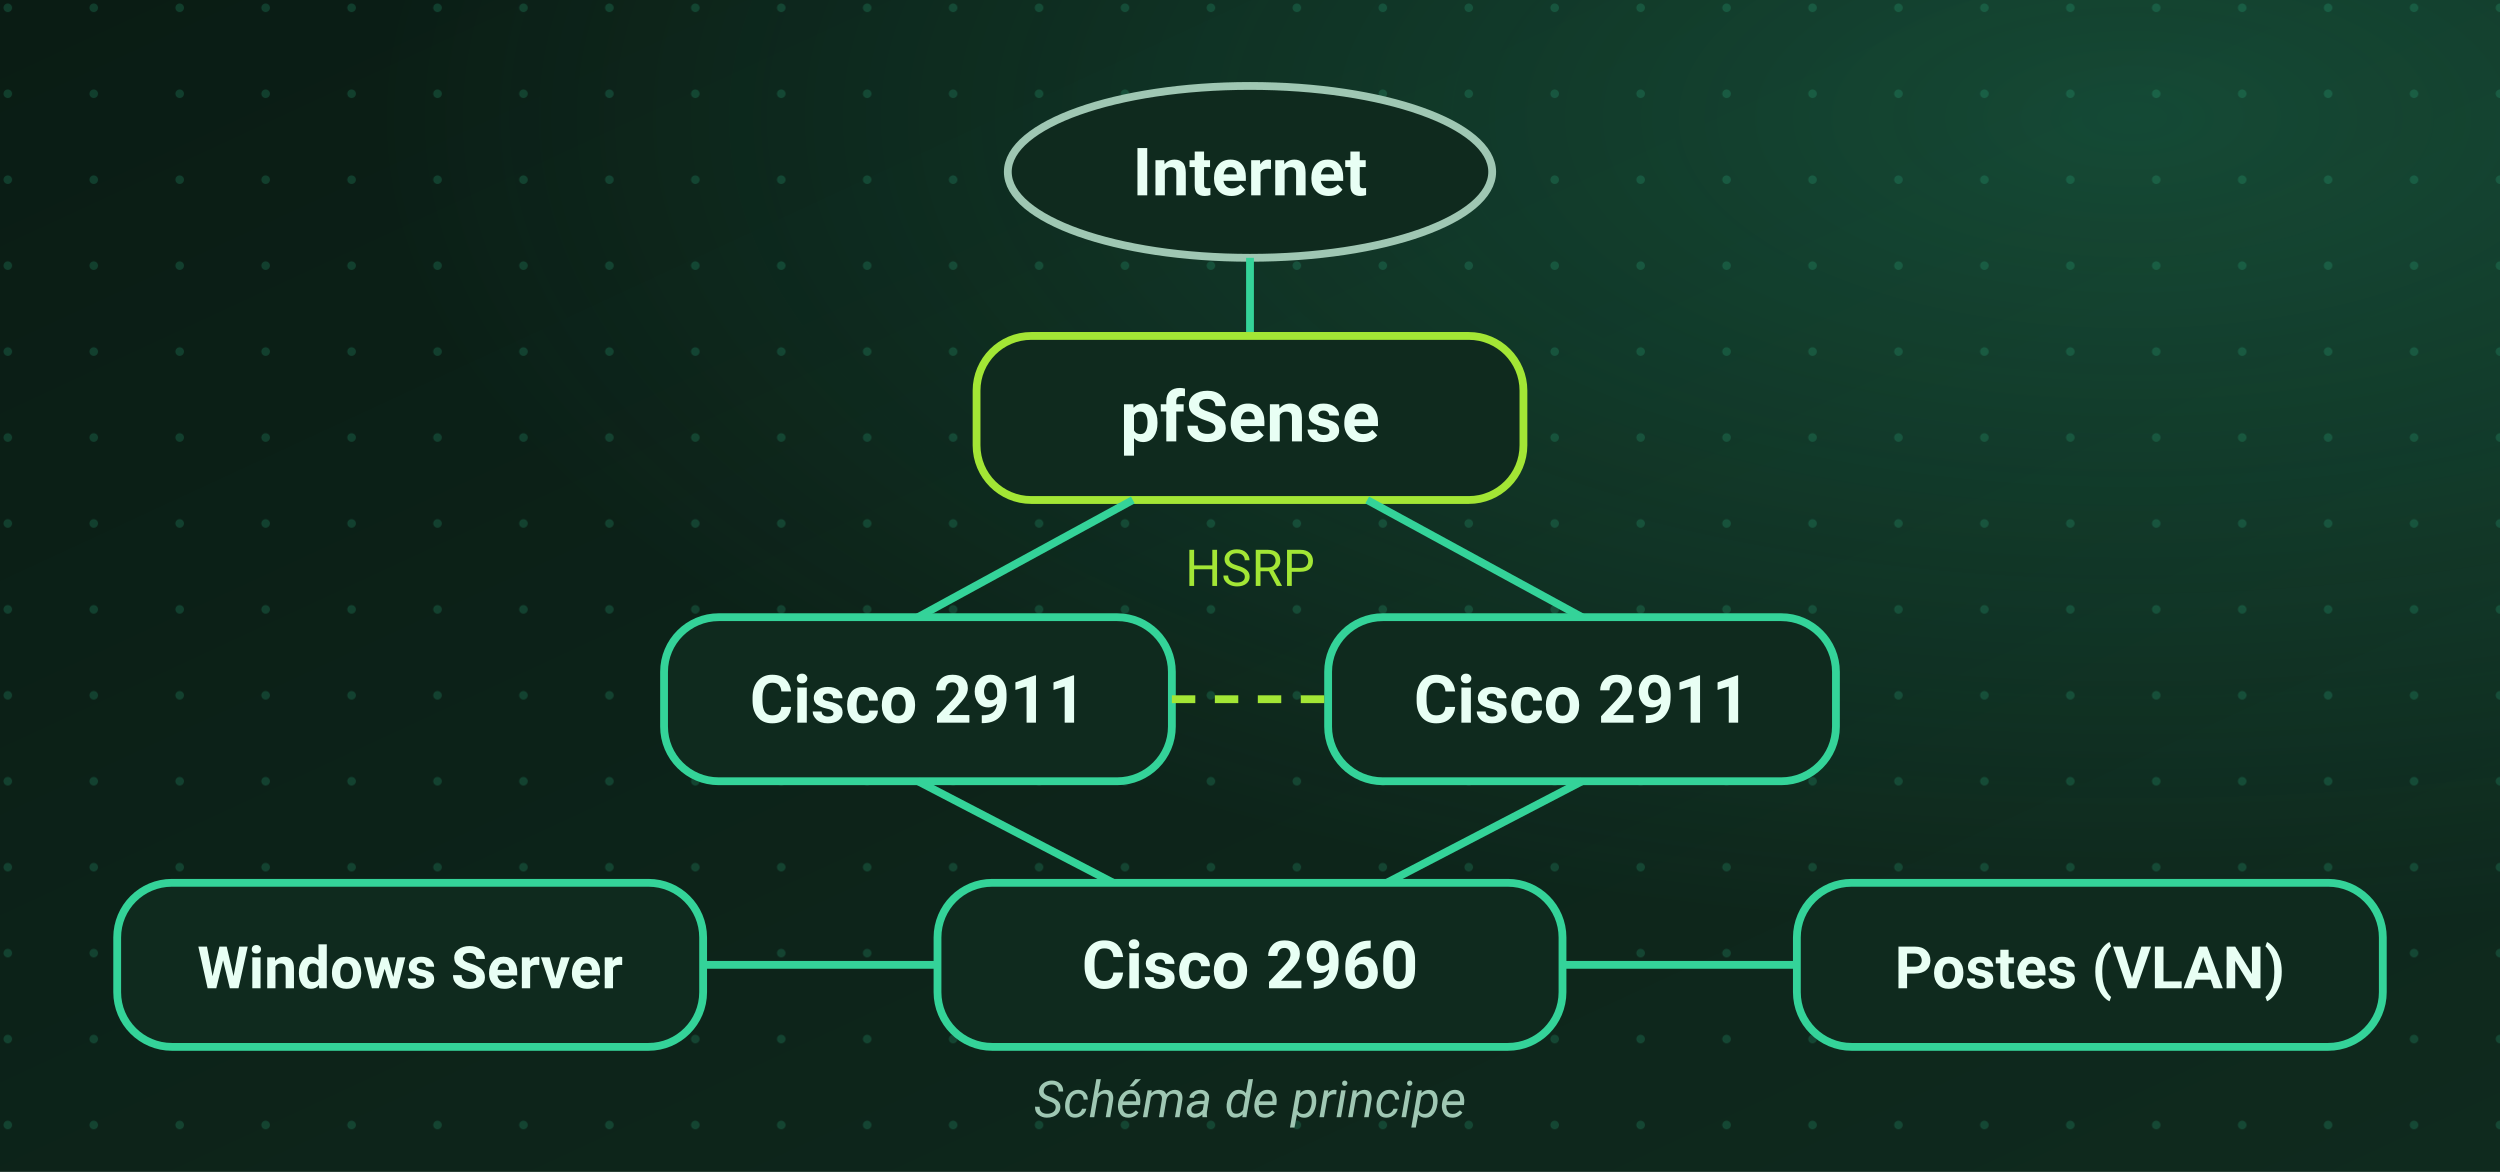
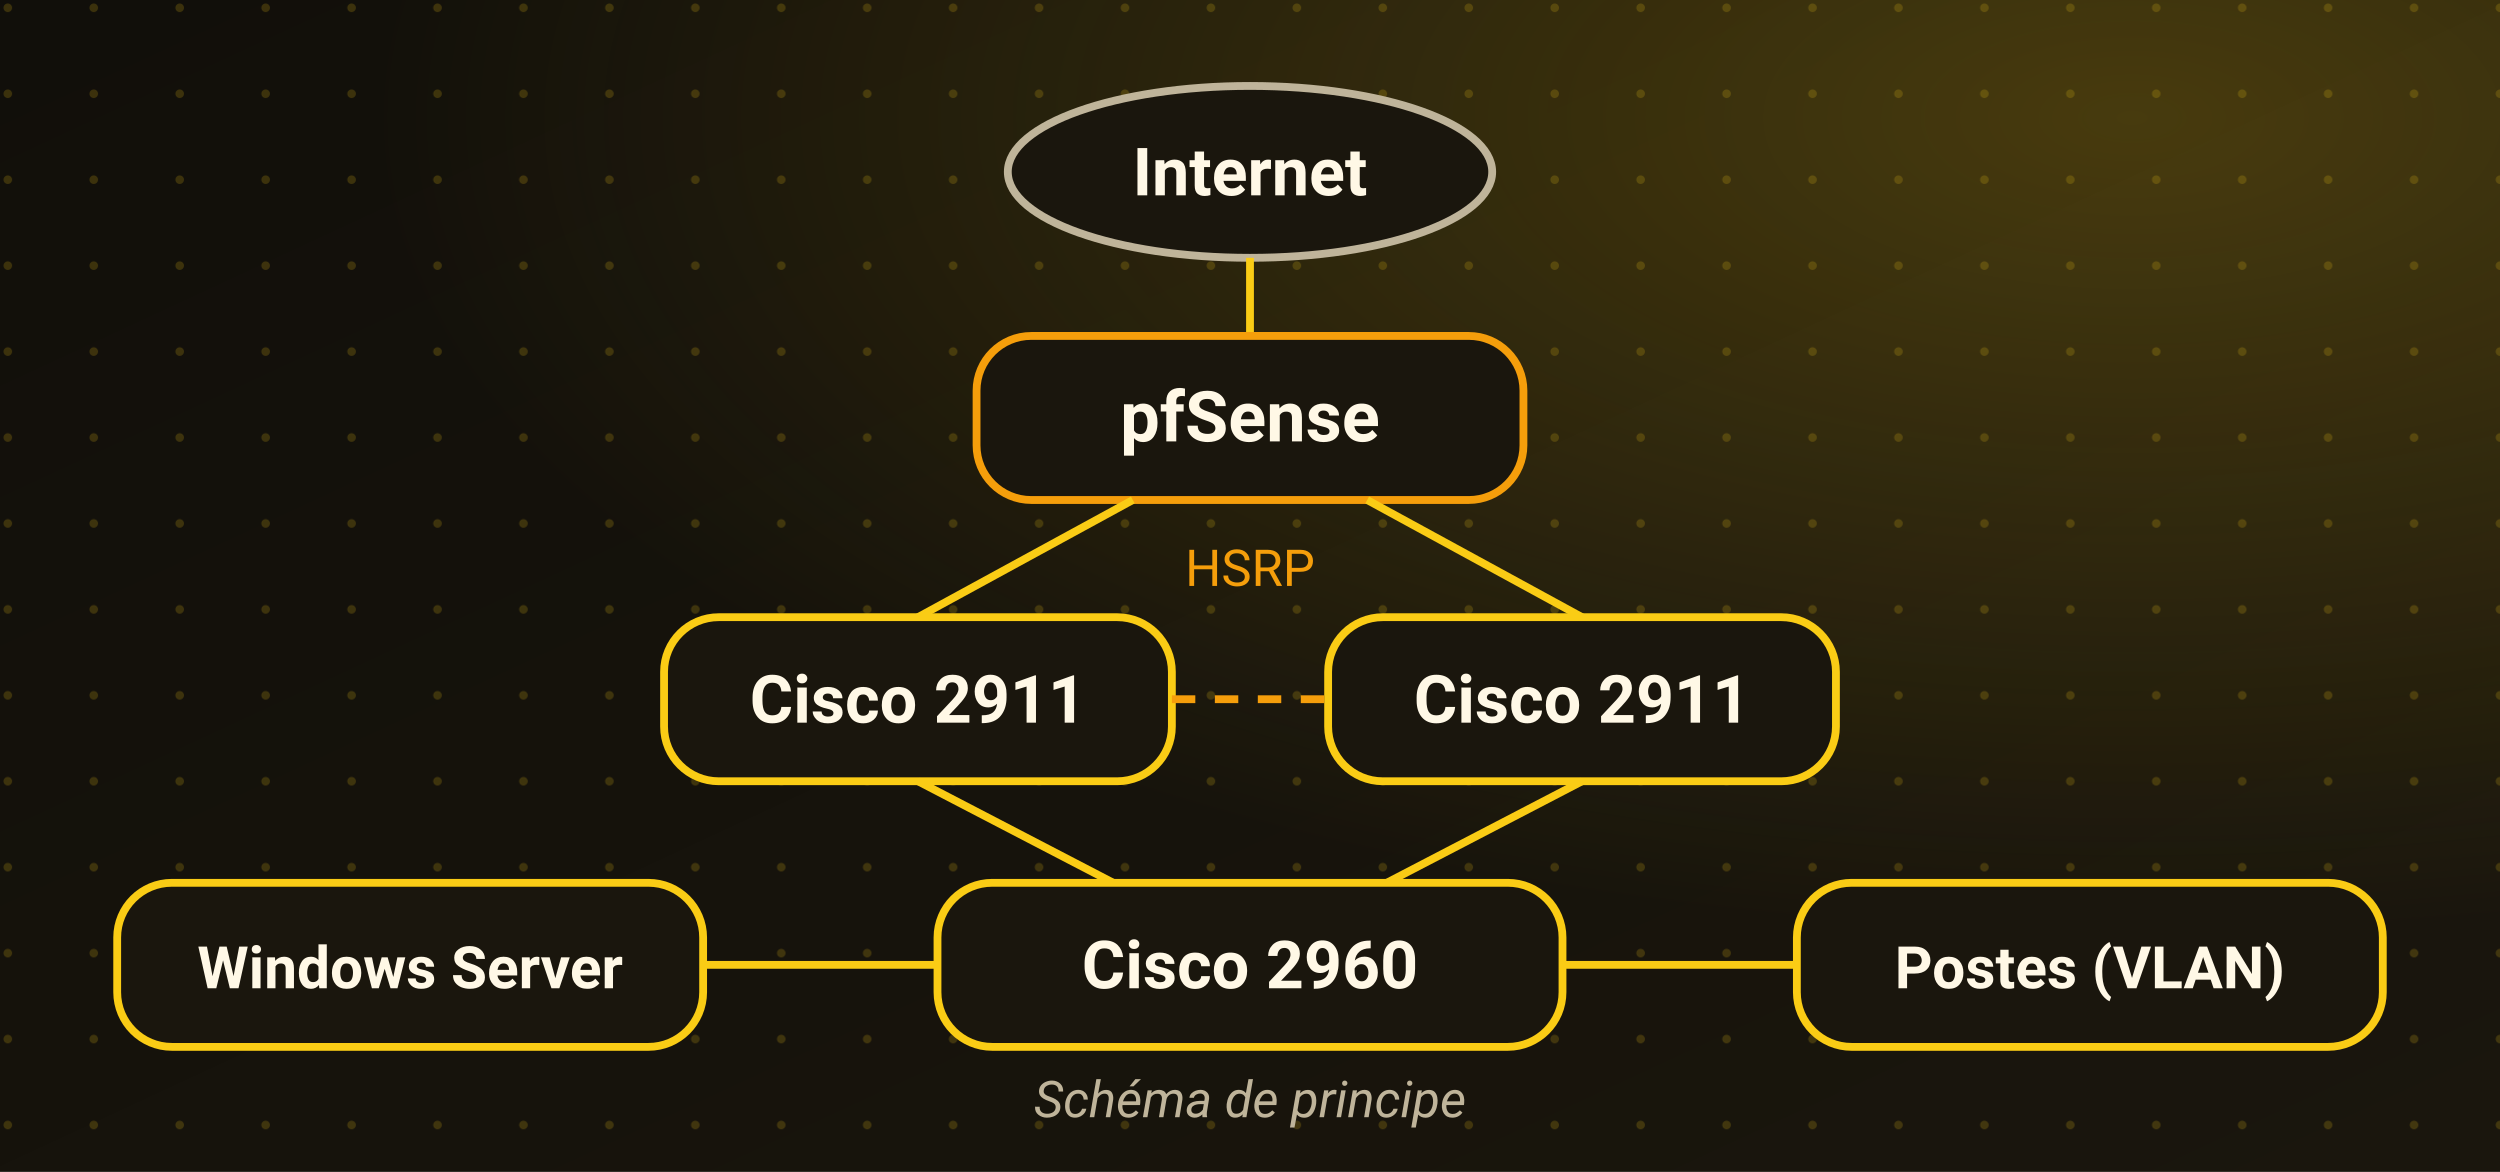
<svg xmlns="http://www.w3.org/2000/svg" viewBox="0 0 640 300" font-family="system-ui, -apple-system, 'Segoe UI', Roboto, sans-serif">
  <defs>
    <linearGradient id="bg" x1="0" y1="0" x2="1" y2="1">
-       <stop offset="0" stop-color="#0a1c14" />
-       <stop offset="1" stop-color="#0f2a1e" />
+       <stop offset="0" stop-color="#110f0a" />
+       <stop offset="1" stop-color="#1a160d" />
    </linearGradient>
    <pattern id="dots" width="22" height="22" patternUnits="userSpaceOnUse">
-       <circle cx="2" cy="2" r="1.1" fill="#34d399" opacity=".18" />
+       <circle cx="2" cy="2" r="1.1" fill="#facc15" opacity=".18" />
    </pattern>
    <radialGradient id="glow" cx=".85" cy=".1" r=".7">
-       <stop offset="0" stop-color="#34d399" stop-opacity=".22" />
-       <stop offset="1" stop-color="#34d399" stop-opacity="0" />
+       <stop offset="0" stop-color="#facc15" stop-opacity=".22" />
+       <stop offset="1" stop-color="#facc15" stop-opacity="0" />
    </radialGradient>
    <marker id="ar" viewBox="0 0 10 10" refX="8" refY="5" markerWidth="7" markerHeight="7" orient="auto-start-reverse">
-       <path d="M0 0L10 5L0 10z" fill="#a3e635" />
+       <path d="M0 0L10 5L0 10z" fill="#f59e0b" />
    </marker>
  </defs>
  <rect width="640" height="300" fill="url(#bg)" />
  <rect width="640" height="300" fill="url(#dots)" />
  <rect width="640" height="300" fill="url(#glow)" />
-   <ellipse cx="320" cy="44" rx="62" ry="22" fill="#0f2a1e" stroke="#9fc7b3" stroke-width="2" />
-   <text x="320" y="50" text-anchor="middle" font-size="17" fill="#e8fff4" font-weight="700">Internet</text>
-   <line x1="320" y1="66" x2="320" y2="86" stroke="#34d399" stroke-width="2" />
-   <rect x="250" y="86" width="140" height="42" rx="14" fill="#0f2a1e" stroke="#a3e635" stroke-width="2" />
-   <text x="320.0" y="113.0" text-anchor="middle" font-size="18" font-weight="700" fill="#e8fff4">pfSense</text>
-   <line x1="290" y1="128" x2="235" y2="158" stroke="#34d399" stroke-width="2" />
-   <line x1="350" y1="128" x2="405" y2="158" stroke="#34d399" stroke-width="2" />
-   <rect x="170" y="158" width="130" height="42" rx="14" fill="#0f2a1e" stroke="#34d399" stroke-width="2" />
-   <text x="235.0" y="185.0" text-anchor="middle" font-size="17" font-weight="700" fill="#e8fff4">Cisco 2911</text>
-   <rect x="340" y="158" width="130" height="42" rx="14" fill="#0f2a1e" stroke="#34d399" stroke-width="2" />
-   <text x="405.0" y="185.0" text-anchor="middle" font-size="17" font-weight="700" fill="#e8fff4">Cisco 2911</text>
-   <line x1="300" y1="179" x2="340" y2="179" stroke="#a3e635" stroke-width="2" stroke-dasharray="6 5" />
-   <text x="320" y="150" text-anchor="middle" font-size="13" fill="#a3e635" font-weight="400">HSRP</text>
-   <line x1="235" y1="200" x2="285" y2="226" stroke="#34d399" stroke-width="2" />
-   <line x1="405" y1="200" x2="355" y2="226" stroke="#34d399" stroke-width="2" />
-   <rect x="240" y="226" width="160" height="42" rx="14" fill="#0f2a1e" stroke="#34d399" stroke-width="2" />
-   <text x="320.0" y="253.0" text-anchor="middle" font-size="17" font-weight="700" fill="#e8fff4">Cisco 2960</text>
-   <text x="320" y="286" text-anchor="middle" font-size="13" fill="#9fc7b3" font-weight="400" font-style="italic">Schéma de principe</text>
-   <line x1="240" y1="247" x2="180" y2="247" stroke="#34d399" stroke-width="2" />
-   <line x1="400" y1="247" x2="460" y2="247" stroke="#34d399" stroke-width="2" />
-   <rect x="30" y="226" width="150" height="42" rx="14" fill="#0f2a1e" stroke="#34d399" stroke-width="2" />
-   <text x="105.0" y="253.0" text-anchor="middle" font-size="15" font-weight="700" fill="#e8fff4">Windows Server</text>
-   <rect x="460" y="226" width="150" height="42" rx="14" fill="#0f2a1e" stroke="#34d399" stroke-width="2" />
-   <text x="535.0" y="253.0" text-anchor="middle" font-size="15" font-weight="700" fill="#e8fff4">Postes (VLAN)</text>
-   <text x="210" y="238" text-anchor="middle" font-size="12" fill="#9fc7b3" font-weight="400" />
+   <ellipse cx="320" cy="44" rx="62" ry="22" fill="#1a160d" stroke="#bfb49a" stroke-width="2" />
+   <text x="320" y="50" text-anchor="middle" font-size="17" fill="#fff8e6" font-weight="700">Internet</text>
+   <line x1="320" y1="66" x2="320" y2="86" stroke="#facc15" stroke-width="2" />
+   <rect x="250" y="86" width="140" height="42" rx="14" fill="#1a160d" stroke="#f59e0b" stroke-width="2" />
+   <text x="320.0" y="113.0" text-anchor="middle" font-size="18" font-weight="700" fill="#fff8e6">pfSense</text>
+   <line x1="290" y1="128" x2="235" y2="158" stroke="#facc15" stroke-width="2" />
+   <line x1="350" y1="128" x2="405" y2="158" stroke="#facc15" stroke-width="2" />
+   <rect x="170" y="158" width="130" height="42" rx="14" fill="#1a160d" stroke="#facc15" stroke-width="2" />
+   <text x="235.0" y="185.0" text-anchor="middle" font-size="17" font-weight="700" fill="#fff8e6">Cisco 2911</text>
+   <rect x="340" y="158" width="130" height="42" rx="14" fill="#1a160d" stroke="#facc15" stroke-width="2" />
+   <text x="405.0" y="185.0" text-anchor="middle" font-size="17" font-weight="700" fill="#fff8e6">Cisco 2911</text>
+   <line x1="300" y1="179" x2="340" y2="179" stroke="#f59e0b" stroke-width="2" stroke-dasharray="6 5" />
+   <text x="320" y="150" text-anchor="middle" font-size="13" fill="#f59e0b" font-weight="400">HSRP</text>
+   <line x1="235" y1="200" x2="285" y2="226" stroke="#facc15" stroke-width="2" />
+   <line x1="405" y1="200" x2="355" y2="226" stroke="#facc15" stroke-width="2" />
+   <rect x="240" y="226" width="160" height="42" rx="14" fill="#1a160d" stroke="#facc15" stroke-width="2" />
+   <text x="320.0" y="253.0" text-anchor="middle" font-size="17" font-weight="700" fill="#fff8e6">Cisco 2960</text>
+   <text x="320" y="286" text-anchor="middle" font-size="13" fill="#bfb49a" font-weight="400" font-style="italic">Schéma de principe</text>
+   <line x1="240" y1="247" x2="180" y2="247" stroke="#facc15" stroke-width="2" />
+   <line x1="400" y1="247" x2="460" y2="247" stroke="#facc15" stroke-width="2" />
+   <rect x="30" y="226" width="150" height="42" rx="14" fill="#1a160d" stroke="#facc15" stroke-width="2" />
+   <text x="105.0" y="253.0" text-anchor="middle" font-size="15" font-weight="700" fill="#fff8e6">Windows Server</text>
+   <rect x="460" y="226" width="150" height="42" rx="14" fill="#1a160d" stroke="#facc15" stroke-width="2" />
+   <text x="535.0" y="253.0" text-anchor="middle" font-size="15" font-weight="700" fill="#fff8e6">Postes (VLAN)</text>
+   <text x="210" y="238" text-anchor="middle" font-size="12" fill="#bfb49a" font-weight="400" />
</svg>
